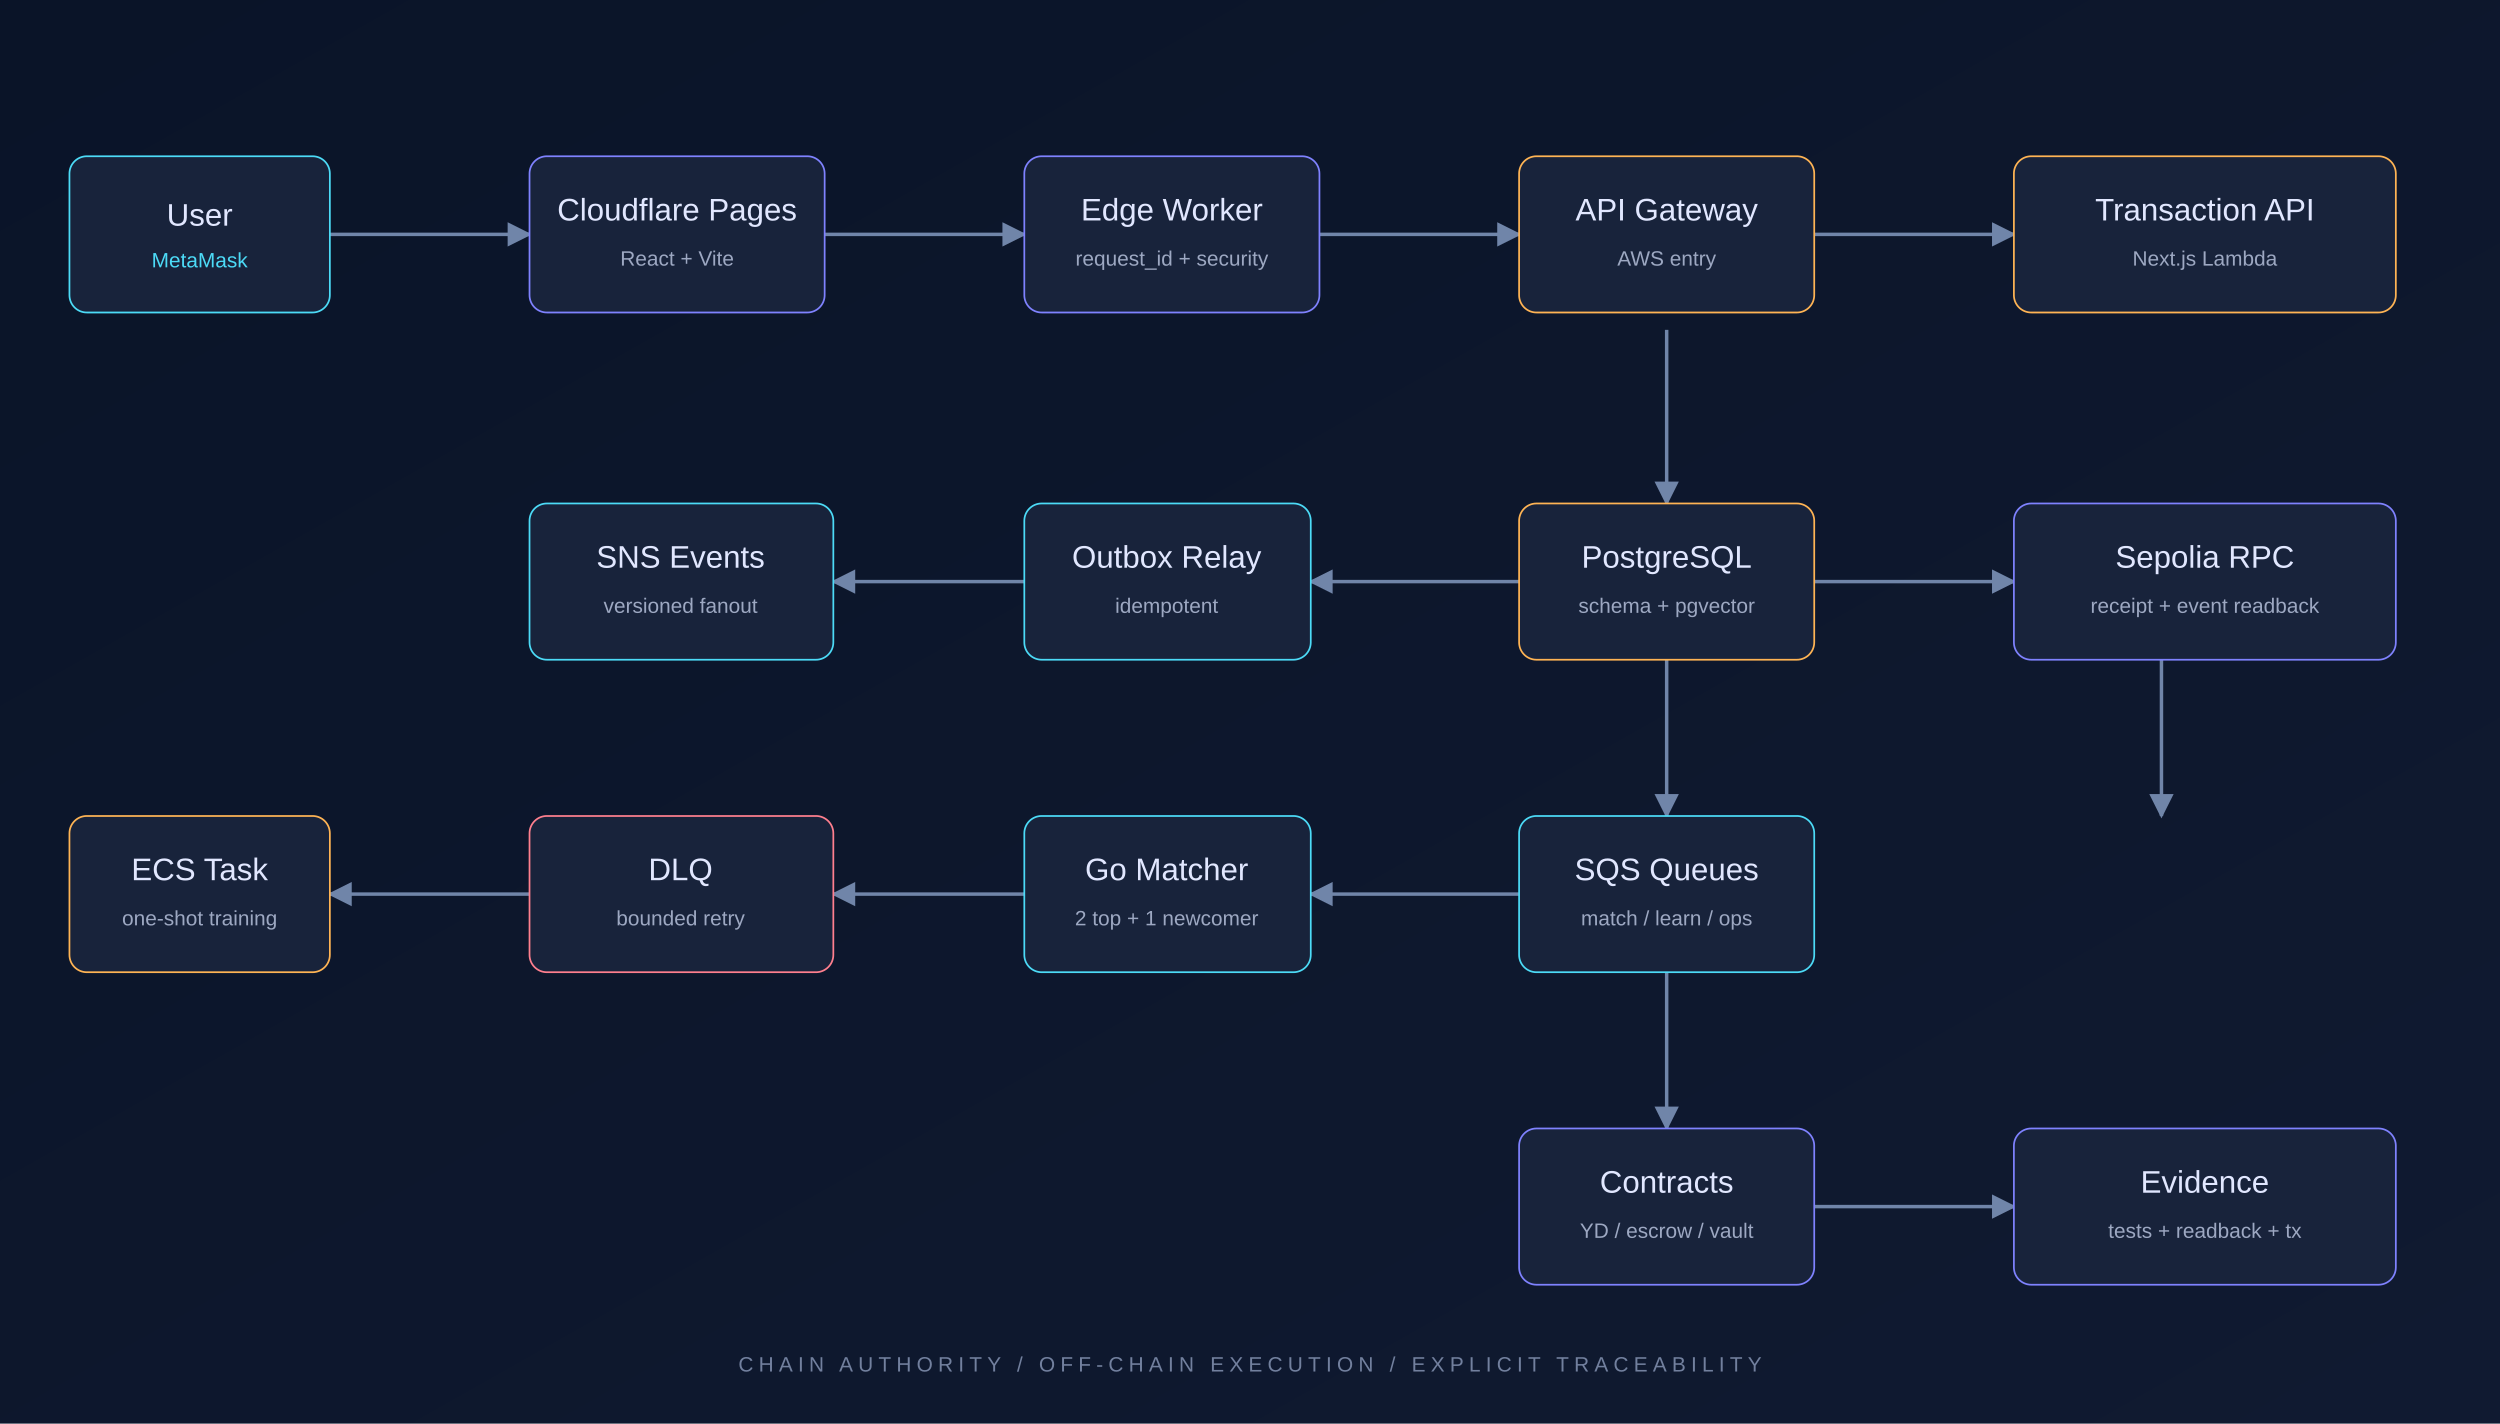
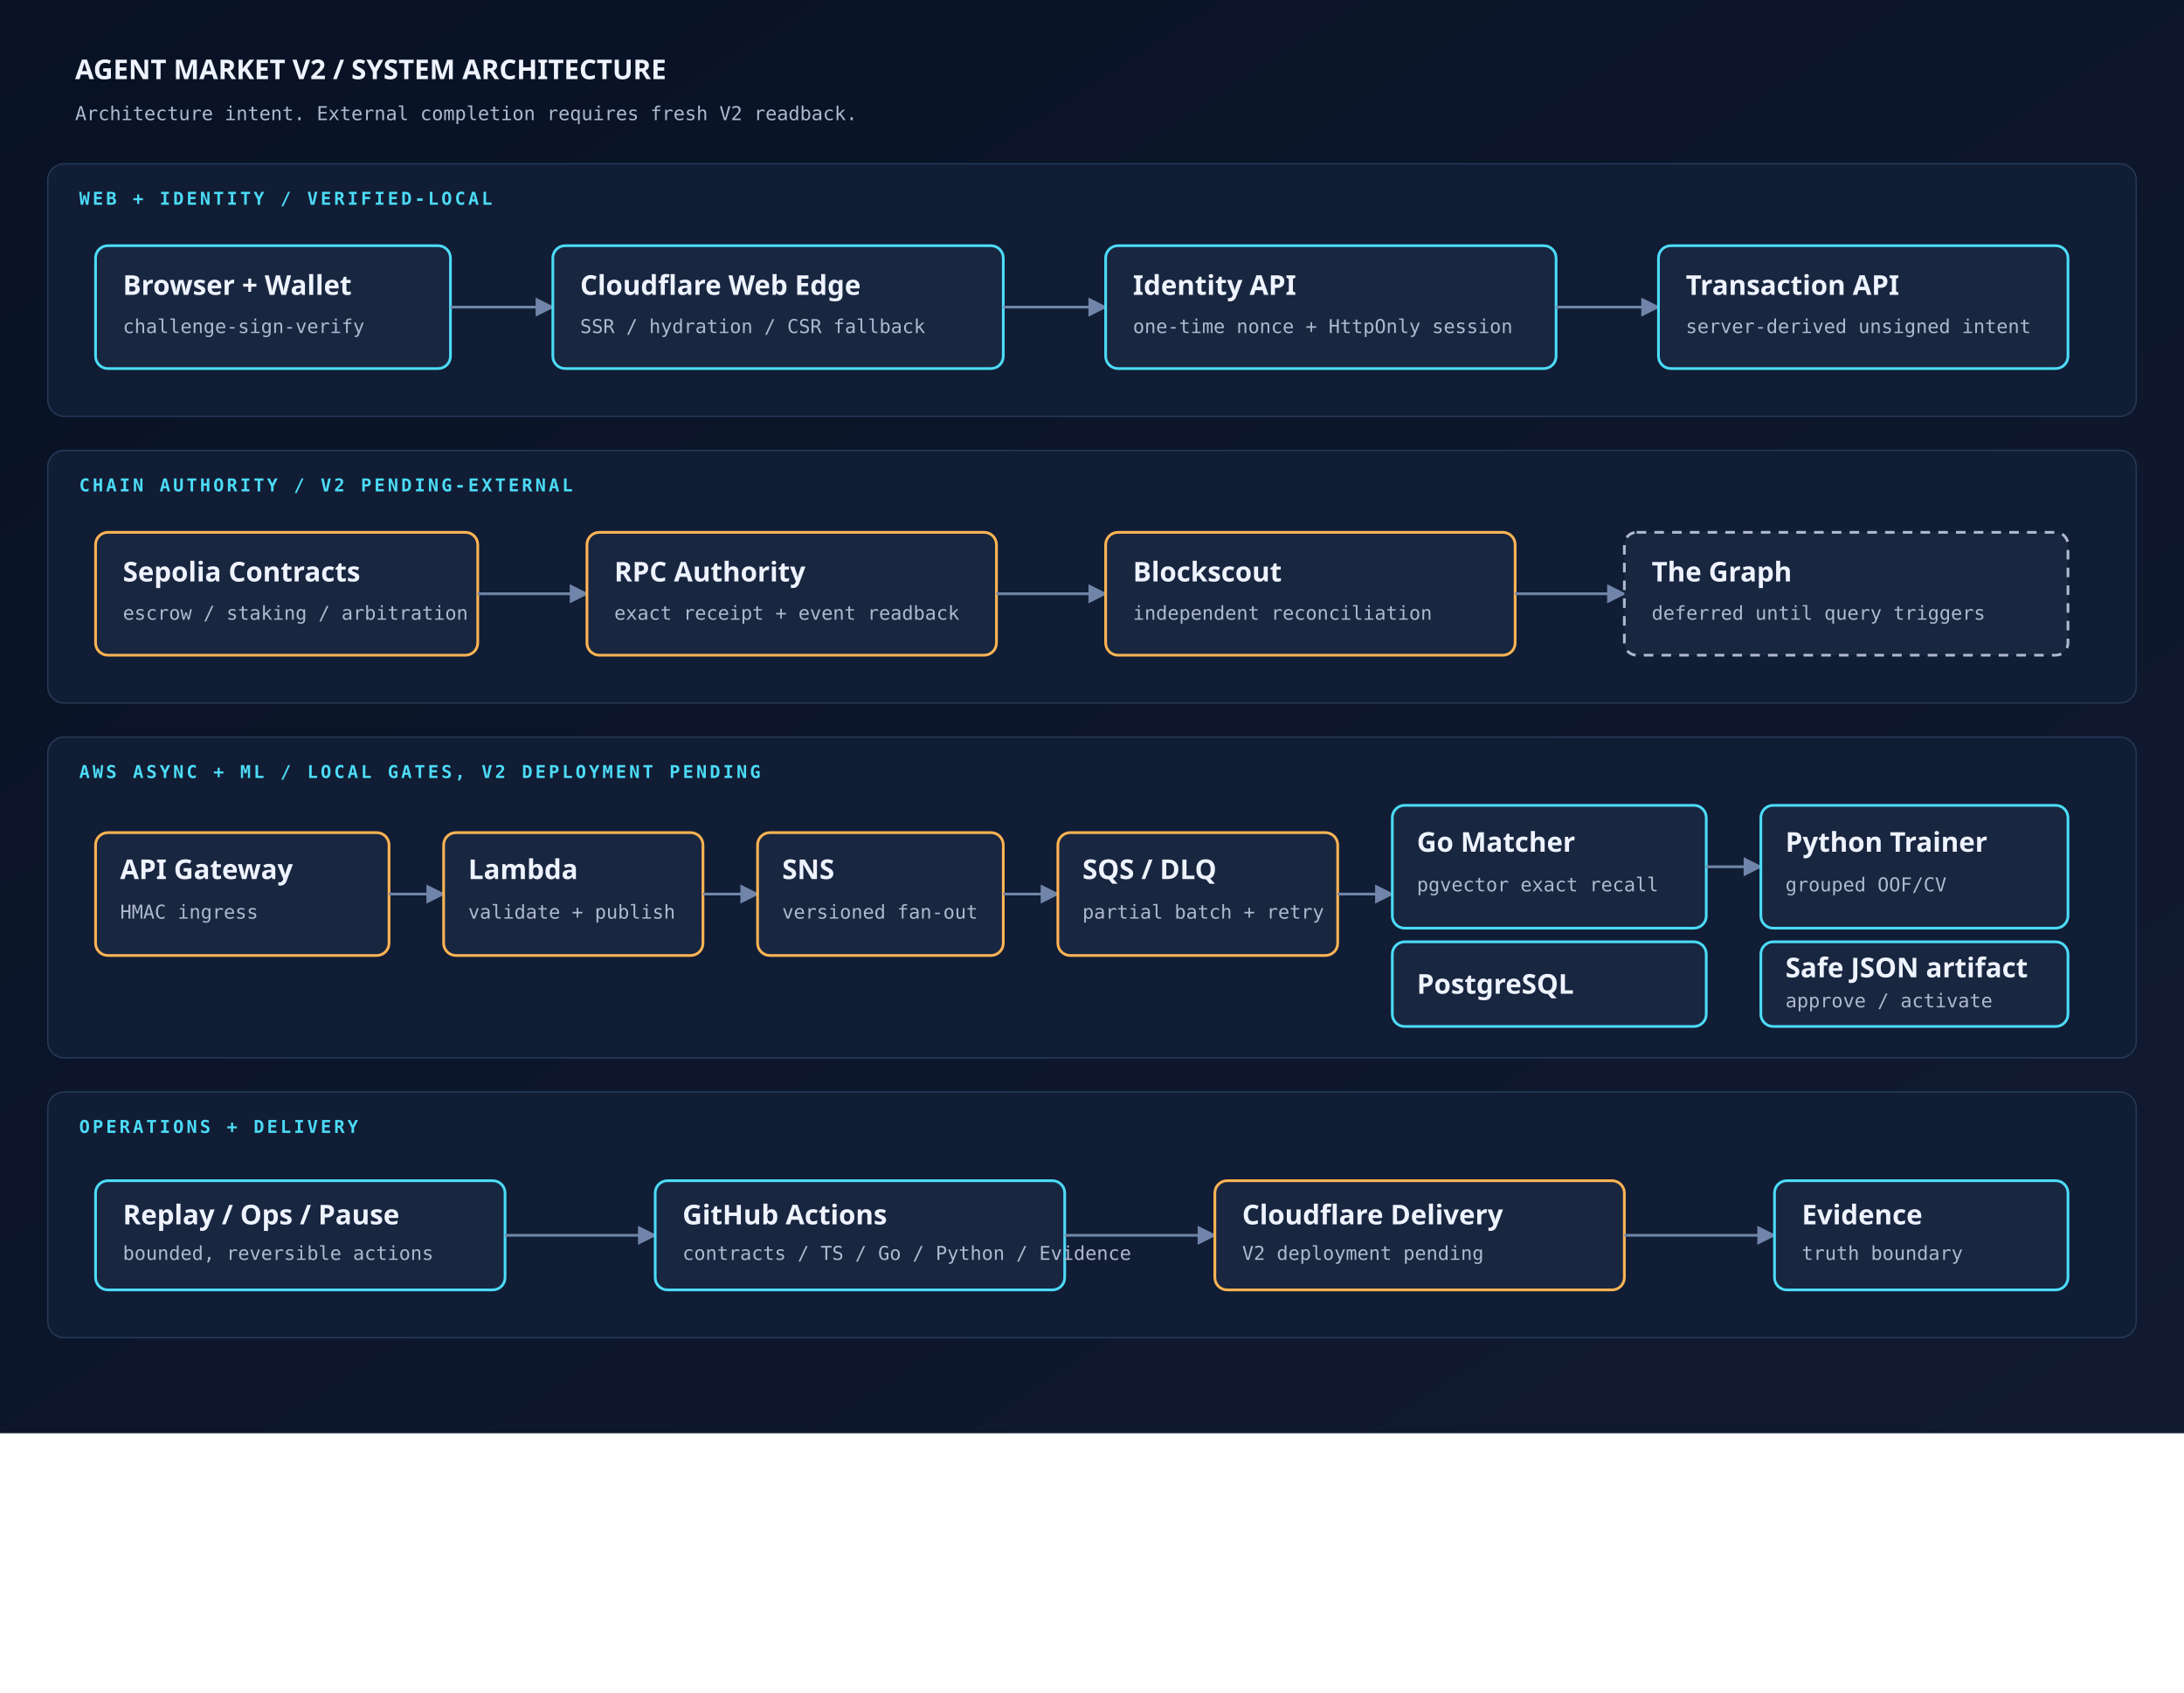
- <svg xmlns="http://www.w3.org/2000/svg" viewBox="0 0 1440 820" role="img" aria-labelledby="title desc">
+ <svg xmlns="http://www.w3.org/2000/svg" width="1600" height="1240" viewBox="0 0 1600 1240" data-actors="browser-wallet|cloudflare-web|identity-api|transaction-api|sepolia-contracts|rpc-authority|blockscout|the-graph|api-gateway|lambda|sns|sqs-dlq|go-matcher|postgresql|python-trainer|replay-ops-pause|github-actions|cloudflare-delivery|evidence" data-lanes="web-identity|chain-authority|aws-async-ml|operations-delivery" role="img" aria-labelledby="title desc">
  <defs>
-     <linearGradient id="bg" x1="0" y1="0" x2="1" y2="1">
-       <stop stop-color="#0a1428" />
-       <stop offset="1" stop-color="#101a31" />
+     <linearGradient id="bg" x2="1" y2="1">
+       <stop stop-color="#081224" />
+       <stop offset="1" stop-color="#111a31" />
    </linearGradient>
-     <linearGradient id="edge" x1="0" x2="1">
-       <stop stop-color="#7f82ff" />
-       <stop offset="1" stop-color="#4cdbf7" />
-     </linearGradient>
-     <filter id="glow">
-       <feGaussianBlur stdDeviation="5" result="b" />
-       <feMerge>
-         <feMergeNode in="b" />
-         <feMergeNode in="SourceGraphic" />
-       </feMerge>
-     </filter>
-     <marker id="arrow" viewBox="0 0 10 10" refX="9" refY="5" markerWidth="7" markerHeight="7" orient="auto-start-reverse">
+     <marker id="a" viewBox="0 0 10 10" refX="9" refY="5" markerWidth="7" markerHeight="7" orient="auto">
      <path d="M0 0 10 5 0 10z" fill="#7085a9" />
    </marker>
+     <style>.lane{fill:#111d34;stroke:#263958}.box{fill:#192640;stroke:#4cdbf7;stroke-width:2}.external{stroke:#ffb454}.deferred{stroke:#aeb8cf;stroke-dasharray:7 6}.t{fill:#eef3ff;font:700 20px Space Grotesk,sans-serif}.d{fill:#aeb8cf;font:14px IBM Plex Mono,monospace}.l{fill:#4cdbf7;font:700 13px IBM Plex Mono,monospace;letter-spacing:2px}.p{stroke:#7085a9;stroke-width:2;fill:none;marker-end:url(#a)}</style>
  </defs>
-   <rect width="1440" height="820" fill="url(#bg)" />
-   <g fill="none" stroke="#7085a9" stroke-width="2" marker-end="url(#arrow)">
-     <path d="M190 135H305" />
-     <path d="M475 135H590" />
-     <path d="M760 135H875" />
-     <path d="M1045 135H1160" />
-     <path d="M960 190V290" />
-     <path d="M960 380V470" />
-     <path d="M875 335H755" />
-     <path d="M590 335H480" />
-     <path d="M1045 335H1160" />
-     <path d="M1245 380V470" />
-     <path d="M960 560V650" />
-     <path d="M875 515H755" />
-     <path d="M590 515H480" />
-     <path d="M305 515H190" />
-     <path d="M1045 695H1160" />
+   <rect width="1600" height="1050" fill="url(#bg)" />
+   <text x="55" y="58" class="t" font-size="32">AGENT MARKET V2 / SYSTEM ARCHITECTURE</text>
+   <text x="55" y="88" class="d">Architecture intent. External completion requires fresh V2 readback.</text>
+   <rect class="lane" x="35" y="120" width="1530" height="185" rx="12" />
+   <text x="58" y="150" class="l">WEB + IDENTITY / VERIFIED-LOCAL</text>
+   <g transform="translate(70 180)">
+     <rect class="box" width="260" height="90" rx="9" />
+     <text x="20" y="36" class="t">Browser + Wallet</text>
+     <text x="20" y="64" class="d">challenge-sign-verify</text>
  </g>
-   <g font-family="Space Grotesk,Arial" text-anchor="middle">
-     <g transform="translate(40 90)">
-       <rect width="150" height="90" rx="10" fill="#18233b" stroke="#4cdbf7" />
-       <text x="75" y="40" fill="#e1e7ff" font-size="18">User</text>
-       <text x="75" y="64" fill="#4cdbf7" font-size="12">MetaMask</text>
-     </g>
-     <g transform="translate(305 90)">
-       <rect width="170" height="90" rx="10" fill="#18233b" stroke="#7f82ff" />
-       <text x="85" y="37" fill="#e1e7ff" font-size="18">Cloudflare Pages</text>
-       <text x="85" y="63" fill="#9da8c2" font-size="12">React + Vite</text>
-     </g>
-     <g transform="translate(590 90)">
-       <rect width="170" height="90" rx="10" fill="#18233b" stroke="#7f82ff" />
-       <text x="85" y="37" fill="#e1e7ff" font-size="18">Edge Worker</text>
-       <text x="85" y="63" fill="#9da8c2" font-size="12">request_id + security</text>
-     </g>
-     <g transform="translate(875 90)">
-       <rect width="170" height="90" rx="10" fill="#18233b" stroke="#ffb454" />
-       <text x="85" y="37" fill="#e1e7ff" font-size="18">API Gateway</text>
-       <text x="85" y="63" fill="#9da8c2" font-size="12">AWS entry</text>
-     </g>
-     <g transform="translate(1160 90)">
-       <rect width="220" height="90" rx="10" fill="#18233b" stroke="#ffb454" />
-       <text x="110" y="37" fill="#e1e7ff" font-size="18">Transaction API</text>
-       <text x="110" y="63" fill="#9da8c2" font-size="12">Next.js Lambda</text>
-     </g>
-     <g transform="translate(875 290)">
-       <rect width="170" height="90" rx="10" fill="#18233b" stroke="#ffb454" />
-       <text x="85" y="37" fill="#e1e7ff" font-size="18">PostgreSQL</text>
-       <text x="85" y="63" fill="#9da8c2" font-size="12">schema + pgvector</text>
-     </g>
-     <g transform="translate(590 290)">
-       <rect width="165" height="90" rx="10" fill="#18233b" stroke="#4cdbf7" />
-       <text x="82" y="37" fill="#e1e7ff" font-size="18">Outbox Relay</text>
-       <text x="82" y="63" fill="#9da8c2" font-size="12">idempotent</text>
-     </g>
-     <g transform="translate(305 290)">
-       <rect width="175" height="90" rx="10" fill="#18233b" stroke="#4cdbf7" />
-       <text x="87" y="37" fill="#e1e7ff" font-size="18">SNS Events</text>
-       <text x="87" y="63" fill="#9da8c2" font-size="12">versioned fanout</text>
-     </g>
-     <g transform="translate(1160 290)">
-       <rect width="220" height="90" rx="10" fill="#18233b" stroke="#7f82ff" />
-       <text x="110" y="37" fill="#e1e7ff" font-size="18">Sepolia RPC</text>
-       <text x="110" y="63" fill="#9da8c2" font-size="12">receipt + event readback</text>
-     </g>
-     <g transform="translate(875 470)">
-       <rect width="170" height="90" rx="10" fill="#18233b" stroke="#4cdbf7" />
-       <text x="85" y="37" fill="#e1e7ff" font-size="18">SQS Queues</text>
-       <text x="85" y="63" fill="#9da8c2" font-size="12">match / learn / ops</text>
-     </g>
-     <g transform="translate(590 470)">
-       <rect width="165" height="90" rx="10" fill="#18233b" stroke="#4cdbf7" />
-       <text x="82" y="37" fill="#e1e7ff" font-size="18">Go Matcher</text>
-       <text x="82" y="63" fill="#9da8c2" font-size="12">2 top + 1 newcomer</text>
-     </g>
-     <g transform="translate(305 470)">
-       <rect width="175" height="90" rx="10" fill="#18233b" stroke="#ff7f8e" />
-       <text x="87" y="37" fill="#e1e7ff" font-size="18">DLQ</text>
-       <text x="87" y="63" fill="#9da8c2" font-size="12">bounded retry</text>
-     </g>
-     <g transform="translate(40 470)">
-       <rect width="150" height="90" rx="10" fill="#18233b" stroke="#ffb454" />
-       <text x="75" y="37" fill="#e1e7ff" font-size="18">ECS Task</text>
-       <text x="75" y="63" fill="#9da8c2" font-size="12">one-shot training</text>
-     </g>
-     <g transform="translate(875 650)">
-       <rect width="170" height="90" rx="10" fill="#18233b" stroke="#7f82ff" />
-       <text x="85" y="37" fill="#e1e7ff" font-size="18">Contracts</text>
-       <text x="85" y="63" fill="#9da8c2" font-size="12">YD / escrow / vault</text>
-     </g>
-     <g transform="translate(1160 650)">
-       <rect width="220" height="90" rx="10" fill="#18233b" stroke="#7f82ff" />
-       <text x="110" y="37" fill="#e1e7ff" font-size="18">Evidence</text>
-       <text x="110" y="63" fill="#9da8c2" font-size="12">tests + readback + tx</text>
-     </g>
-     <text x="720" y="790" fill="#72809e" font-size="12" letter-spacing="3">CHAIN AUTHORITY / OFF-CHAIN EXECUTION / EXPLICIT TRACEABILITY</text>
+   <path class="p" d="M330 225H405" />
+   <g transform="translate(405 180)">
+     <rect class="box" width="330" height="90" rx="9" />
+     <text x="20" y="36" class="t">Cloudflare Web Edge</text>
+     <text x="20" y="64" class="d">SSR / hydration / CSR fallback</text>
+   </g>
+   <path class="p" d="M735 225H810" />
+   <g transform="translate(810 180)">
+     <rect class="box" width="330" height="90" rx="9" />
+     <text x="20" y="36" class="t">Identity API</text>
+     <text x="20" y="64" class="d">one-time nonce + HttpOnly session</text>
+   </g>
+   <path class="p" d="M1140 225H1215" />
+   <g transform="translate(1215 180)">
+     <rect class="box" width="300" height="90" rx="9" />
+     <text x="20" y="36" class="t">Transaction API</text>
+     <text x="20" y="64" class="d">server-derived unsigned intent</text>
+   </g>
+   <rect class="lane" x="35" y="330" width="1530" height="185" rx="12" />
+   <text x="58" y="360" class="l">CHAIN AUTHORITY / V2 PENDING-EXTERNAL</text>
+   <g transform="translate(70 390)">
+     <rect class="box external" width="280" height="90" rx="9" />
+     <text x="20" y="36" class="t">Sepolia Contracts</text>
+     <text x="20" y="64" class="d">escrow / staking / arbitration</text>
+   </g>
+   <path class="p" d="M350 435H430" />
+   <g transform="translate(430 390)">
+     <rect class="box external" width="300" height="90" rx="9" />
+     <text x="20" y="36" class="t">RPC Authority</text>
+     <text x="20" y="64" class="d">exact receipt + event readback</text>
+   </g>
+   <path class="p" d="M730 435H810" />
+   <g transform="translate(810 390)">
+     <rect class="box external" width="300" height="90" rx="9" />
+     <text x="20" y="36" class="t">Blockscout</text>
+     <text x="20" y="64" class="d">independent reconciliation</text>
+   </g>
+   <path class="p" d="M1110 435H1190" />
+   <g transform="translate(1190 390)">
+     <rect class="box deferred" width="325" height="90" rx="9" />
+     <text x="20" y="36" class="t">The Graph</text>
+     <text x="20" y="64" class="d">deferred until query triggers</text>
+   </g>
+   <rect class="lane" x="35" y="540" width="1530" height="235" rx="12" />
+   <text x="58" y="570" class="l">AWS ASYNC + ML / LOCAL GATES, V2 DEPLOYMENT PENDING</text>
+   <g transform="translate(70 610)">
+     <rect class="box external" width="215" height="90" rx="9" />
+     <text x="18" y="34" class="t">API Gateway</text>
+     <text x="18" y="63" class="d">HMAC ingress</text>
+   </g>
+   <path class="p" d="M285 655H325" />
+   <g transform="translate(325 610)">
+     <rect class="box external" width="190" height="90" rx="9" />
+     <text x="18" y="34" class="t">Lambda</text>
+     <text x="18" y="63" class="d">validate + publish</text>
+   </g>
+   <path class="p" d="M515 655H555" />
+   <g transform="translate(555 610)">
+     <rect class="box external" width="180" height="90" rx="9" />
+     <text x="18" y="34" class="t">SNS</text>
+     <text x="18" y="63" class="d">versioned fan-out</text>
+   </g>
+   <path class="p" d="M735 655H775" />
+   <g transform="translate(775 610)">
+     <rect class="box external" width="205" height="90" rx="9" />
+     <text x="18" y="34" class="t">SQS / DLQ</text>
+     <text x="18" y="63" class="d">partial batch + retry</text>
+   </g>
+   <path class="p" d="M980 655H1020" />
+   <g transform="translate(1020 590)">
+     <rect class="box" width="230" height="90" rx="9" />
+     <text x="18" y="34" class="t">Go Matcher</text>
+     <text x="18" y="63" class="d">pgvector exact recall</text>
+   </g>
+   <g transform="translate(1020 690)">
+     <rect class="box" width="230" height="62" rx="9" />
+     <text x="18" y="38" class="t">PostgreSQL</text>
+   </g>
+   <path class="p" d="M1250 635H1290" />
+   <g transform="translate(1290 590)">
+     <rect class="box" width="225" height="90" rx="9" />
+     <text x="18" y="34" class="t">Python Trainer</text>
+     <text x="18" y="63" class="d">grouped OOF/CV</text>
+   </g>
+   <g transform="translate(1290 690)">
+     <rect class="box" width="225" height="62" rx="9" />
+     <text x="18" y="26" class="t">Safe JSON artifact</text>
+     <text x="18" y="48" class="d">approve / activate</text>
+   </g>
+   <rect class="lane" x="35" y="800" width="1530" height="180" rx="12" />
+   <text x="58" y="830" class="l">OPERATIONS + DELIVERY</text>
+   <g transform="translate(70 865)">
+     <rect class="box" width="300" height="80" rx="9" />
+     <text x="20" y="32" class="t">Replay / Ops / Pause</text>
+     <text x="20" y="58" class="d">bounded, reversible actions</text>
+   </g>
+   <path class="p" d="M370 905H480" />
+   <g transform="translate(480 865)">
+     <rect class="box" width="300" height="80" rx="9" />
+     <text x="20" y="32" class="t">GitHub Actions</text>
+     <text x="20" y="58" class="d">contracts / TS / Go / Python / Evidence</text>
+   </g>
+   <path class="p" d="M780 905H890" />
+   <g transform="translate(890 865)">
+     <rect class="box external" width="300" height="80" rx="9" />
+     <text x="20" y="32" class="t">Cloudflare Delivery</text>
+     <text x="20" y="58" class="d">V2 deployment pending</text>
+   </g>
+   <path class="p" d="M1190 905H1300" />
+   <g transform="translate(1300 865)">
+     <rect class="box" width="215" height="80" rx="9" />
+     <text x="20" y="32" class="t">Evidence</text>
+     <text x="20" y="58" class="d">truth boundary</text>
  </g>
</svg>
